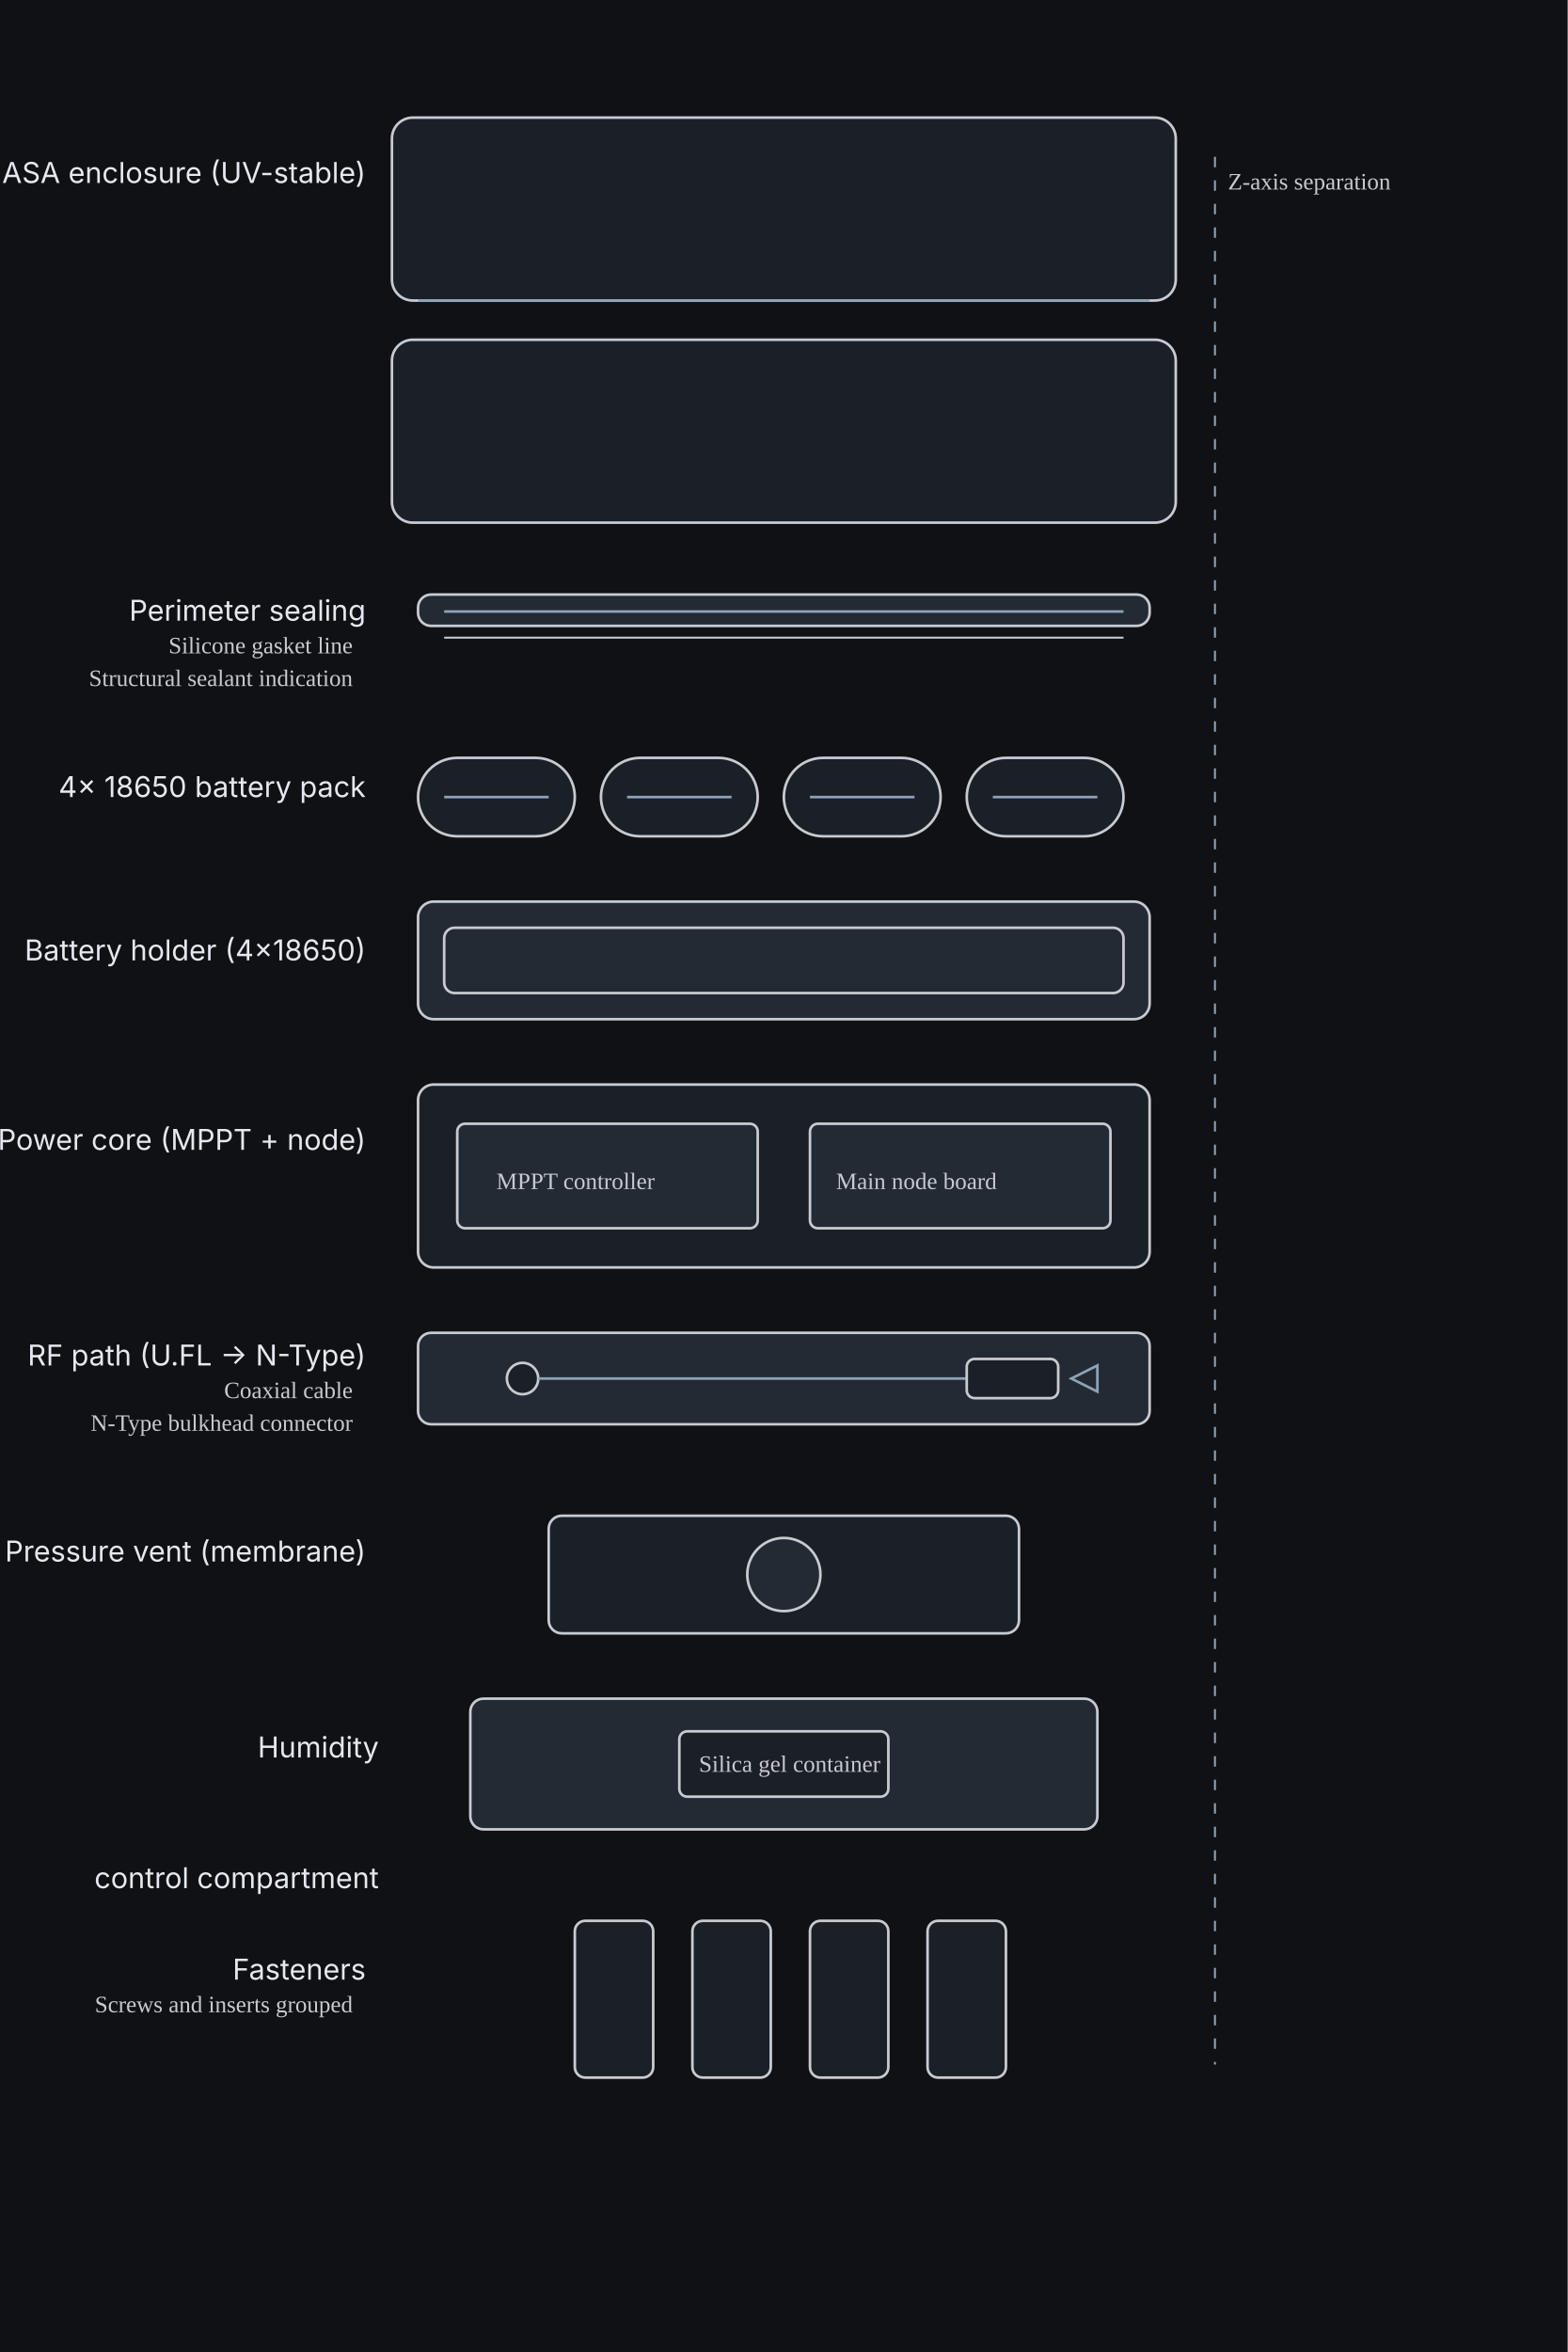
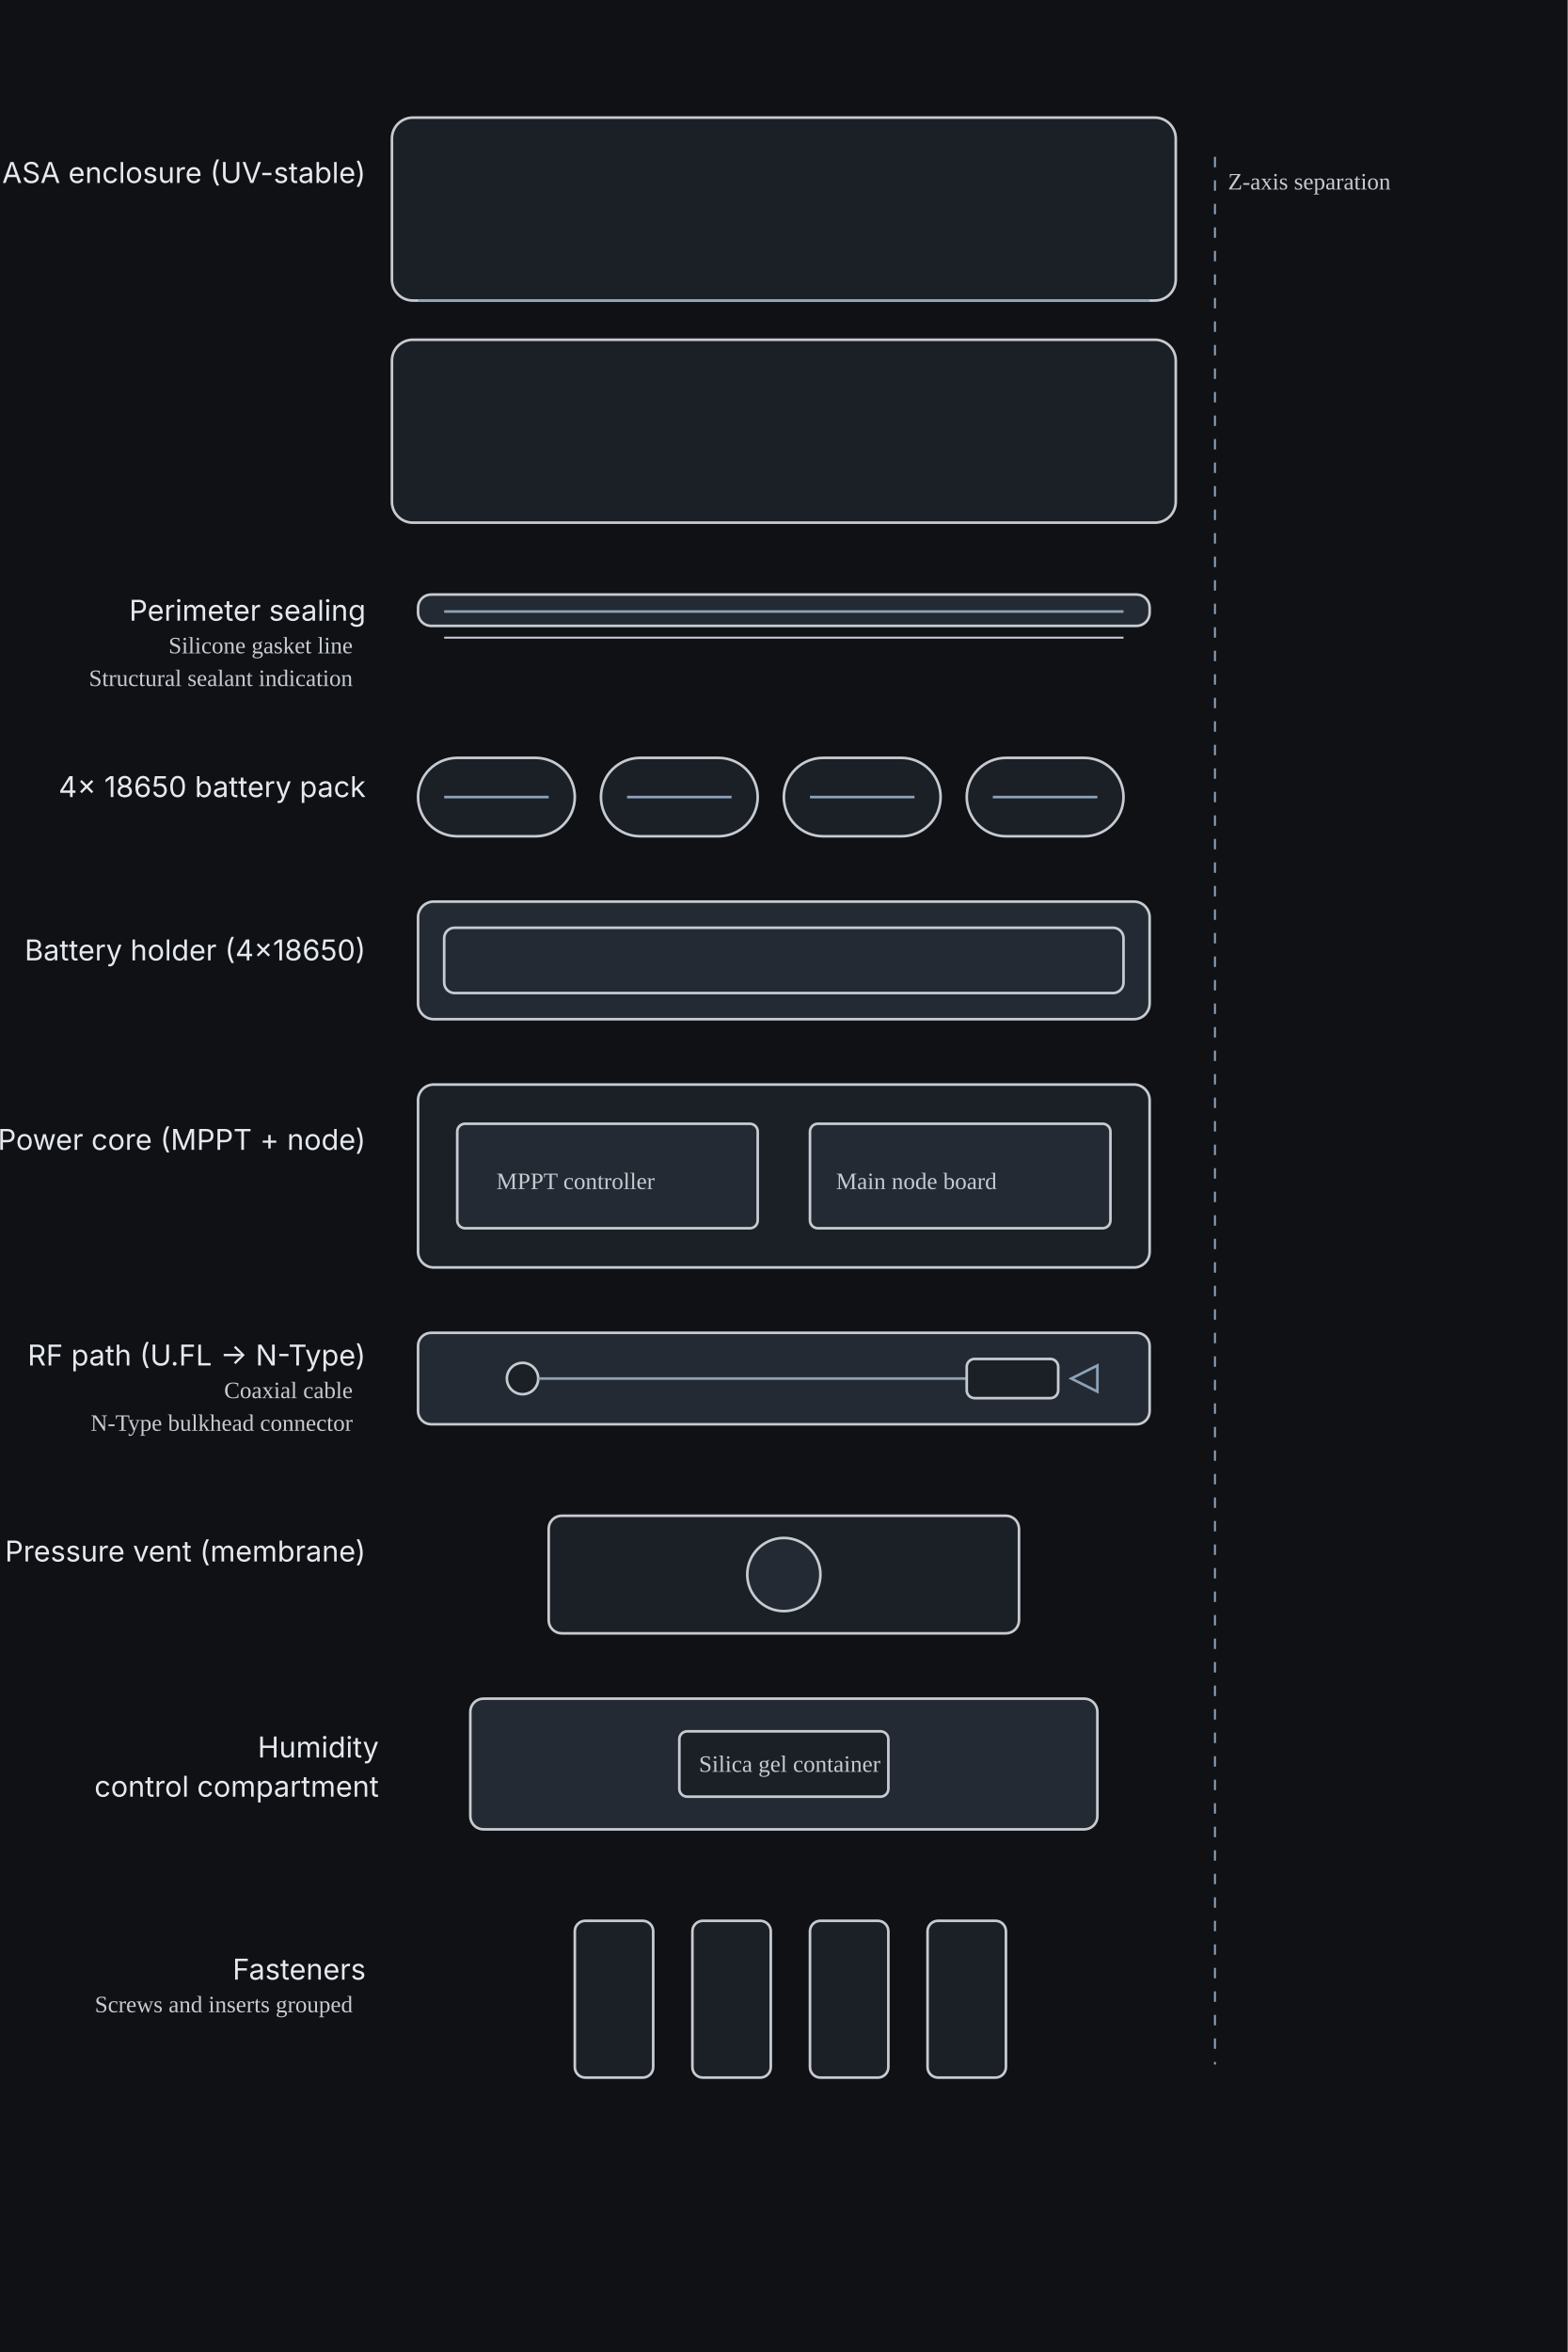
<svg xmlns="http://www.w3.org/2000/svg" width="1200" height="1800" viewBox="0 0 1200 1800">
  <defs>
    <style>
      .bg { fill: #0f1115; }
      .line { stroke: #c7cbd1; stroke-width: 2; fill: none; }
      .shape { fill: #1b2027; stroke: #c7cbd1; stroke-width: 2; }
      .shape-light { fill: #232a33; stroke: #c7cbd1; stroke-width: 2; }
      .accent { stroke: #8da2b8; stroke-width: 2; fill: none; }
      .label { fill: #e5e9ef; font-family: "Inter", "Segoe UI", Arial, sans-serif; font-size: 22px; }
      .small { font-size: 18px; fill: #c7cbd1; }
      .thin { stroke-width: 1.5; }
    </style>
  </defs>
  <rect class="bg" x="0" y="0" width="1200" height="1800" />
  <rect class="shape" x="300" y="90" width="600" height="140" rx="16" />
  <rect class="shape" x="300" y="260" width="600" height="140" rx="16" />
  <line class="accent" x1="320" y1="230" x2="880" y2="230" />
  <text class="label" text-anchor="end" x="280" y="140">ASA enclosure (UV-stable)</text>
  <rect class="shape-light" x="320" y="455" width="560" height="24" rx="10" />
  <line class="accent" x1="340" y1="468" x2="860" y2="468" />
  <path class="line thin" d="M340 488 L860 488" />
  <text class="label" text-anchor="end" x="280" y="475">Perimeter sealing</text>
  <text class="small" text-anchor="end" x="270" y="500">Silicone gasket line</text>
  <text class="small" text-anchor="end" x="270" y="525">Structural sealant indication</text>
  <g transform="translate(320,580)">
    <rect class="shape" x="0" y="0" width="120" height="60" rx="30" />
    <rect class="shape" x="140" y="0" width="120" height="60" rx="30" />
    <rect class="shape" x="280" y="0" width="120" height="60" rx="30" />
    <rect class="shape" x="420" y="0" width="120" height="60" rx="30" />
    <line class="accent" x1="20" y1="30" x2="100" y2="30" />
    <line class="accent" x1="160" y1="30" x2="240" y2="30" />
    <line class="accent" x1="300" y1="30" x2="380" y2="30" />
    <line class="accent" x1="440" y1="30" x2="520" y2="30" />
  </g>
  <text class="label" text-anchor="end" x="280" y="610">4× 18650 battery pack</text>
  <rect class="shape-light" x="320" y="690" width="560" height="90" rx="12" />
  <rect class="line" x="340" y="710" width="520" height="50" rx="8" />
  <text class="label" text-anchor="end" x="280" y="735">Battery holder (4×18650)</text>
  <rect class="shape" x="320" y="830" width="560" height="140" rx="12" />
  <rect class="shape-light" x="350" y="860" width="230" height="80" rx="6" />
  <rect class="shape-light" x="620" y="860" width="230" height="80" rx="6" />
  <text class="small" x="380" y="910">MPPT controller</text>
  <text class="small" x="640" y="910">Main node board</text>
  <text class="label" text-anchor="end" x="280" y="880">Power core (MPPT + node)</text>
  <g transform="translate(320,1020)">
    <rect class="shape-light" x="0" y="0" width="560" height="70" rx="10" />
    <circle class="shape" cx="80" cy="35" r="12" />
    <line class="accent" x1="92" y1="35" x2="420" y2="35" />
    <rect class="shape" x="420" y="20" width="70" height="30" rx="6" />
    <polygon class="accent" points="500,35 520,25 520,45" />
  </g>
  <text class="label" text-anchor="end" x="280" y="1045">RF path (U.FL → N-Type)</text>
  <text class="small" text-anchor="end" x="270" y="1070">Coaxial cable</text>
  <text class="small" text-anchor="end" x="270" y="1095">N-Type bulkhead connector</text>
  <rect class="shape" x="420" y="1160" width="360" height="90" rx="10" />
  <circle class="shape-light" cx="600" cy="1205" r="28" />
  <text class="label" text-anchor="end" x="280" y="1195">Pressure vent (membrane)</text>
  <rect class="shape-light" x="360" y="1300" width="480" height="100" rx="10" />
  <rect class="shape" x="520" y="1325" width="160" height="50" rx="6" />
  <text class="small" x="535" y="1356">Silica gel container</text>
  <text class="label" text-anchor="end" x="290" y="1345">Humidity</text>
-   <text class="label" text-anchor="end" x="290" y="1445">control compartment</text>
+   <text class="label" text-anchor="end" x="290" y="1375">control compartment</text>
  <g transform="translate(440,1470)">
    <rect class="shape" x="0" y="0" width="60" height="120" rx="8" />
    <rect class="shape" x="90" y="0" width="60" height="120" rx="8" />
    <rect class="shape" x="180" y="0" width="60" height="120" rx="8" />
    <rect class="shape" x="270" y="0" width="60" height="120" rx="8" />
  </g>
  <text class="label" text-anchor="end" x="280" y="1515">Fasteners</text>
  <text class="small" text-anchor="end" x="270" y="1540">Screws and inserts grouped</text>
  <text class="small" x="940" y="145">Z-axis separation</text>
  <line class="accent thin" x1="930" y1="120" x2="930" y2="1580" stroke-dasharray="8 10" />
</svg>
